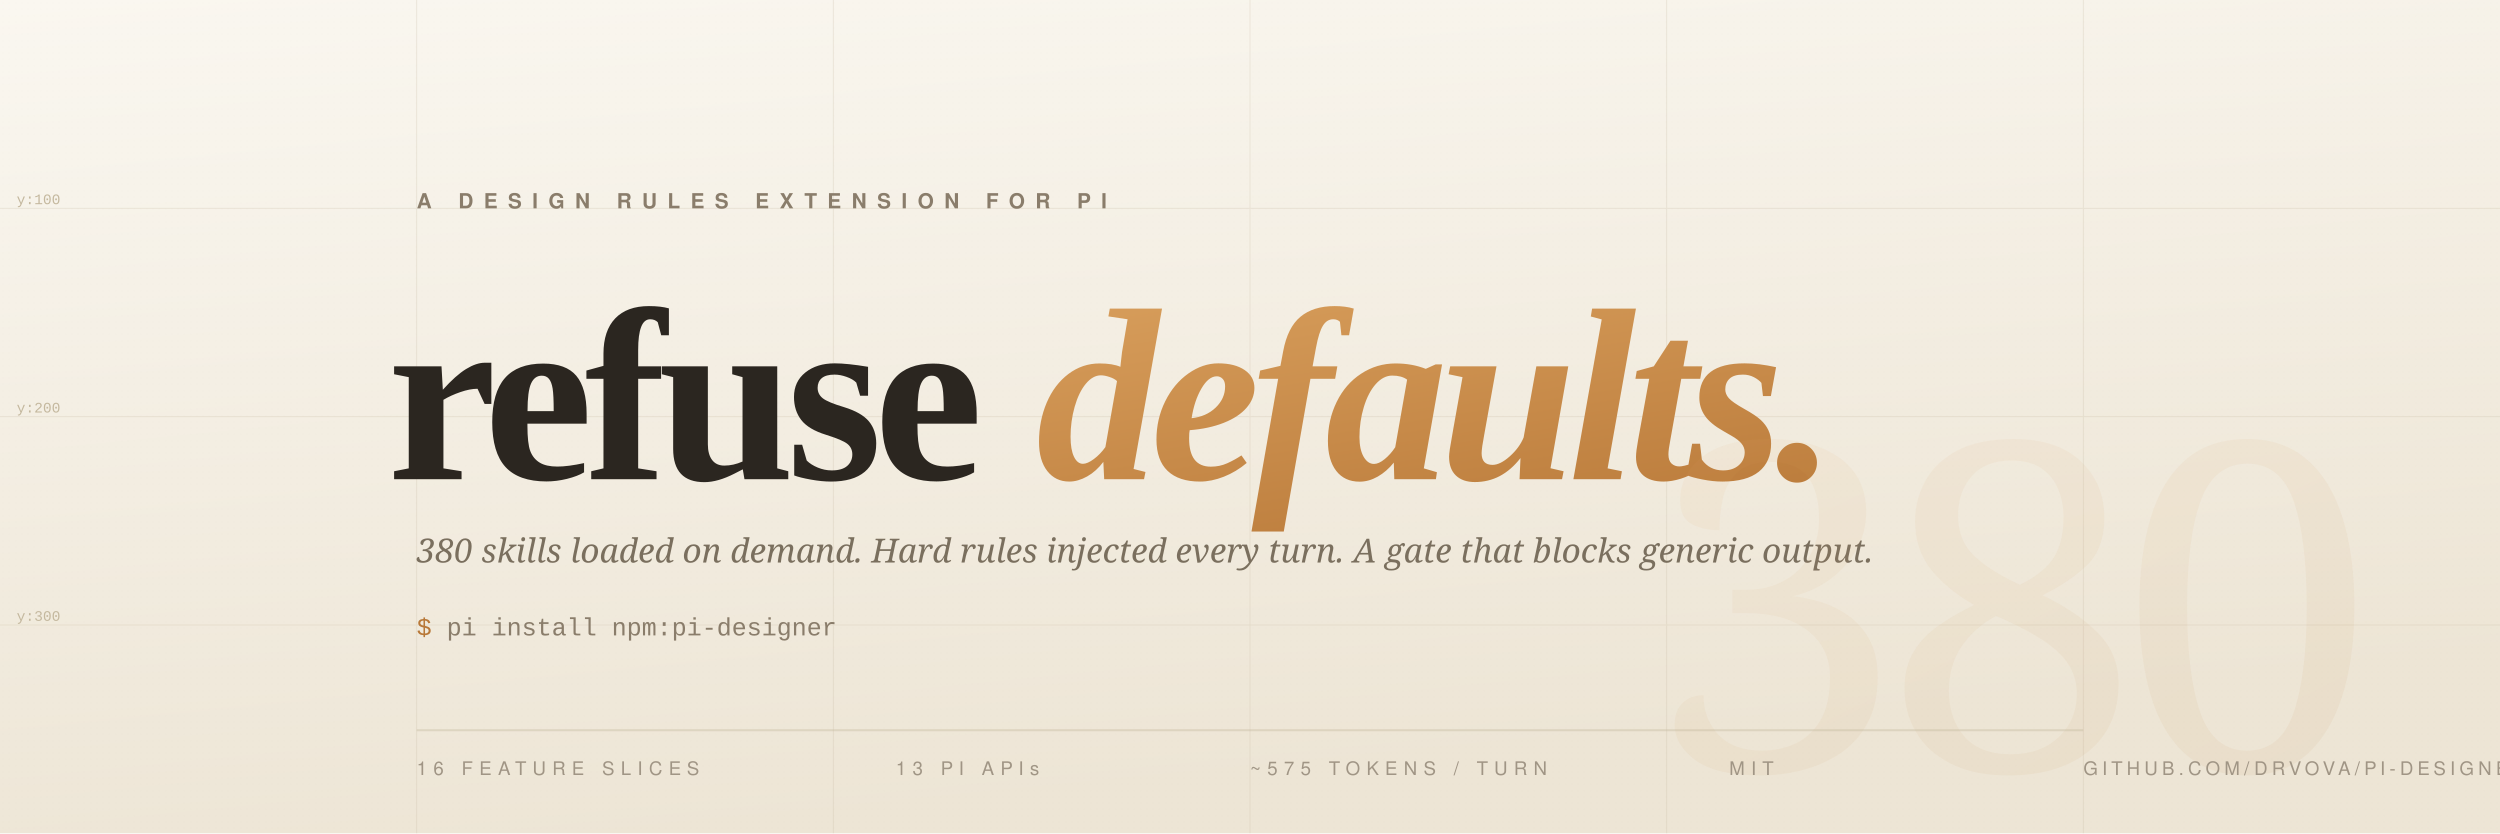
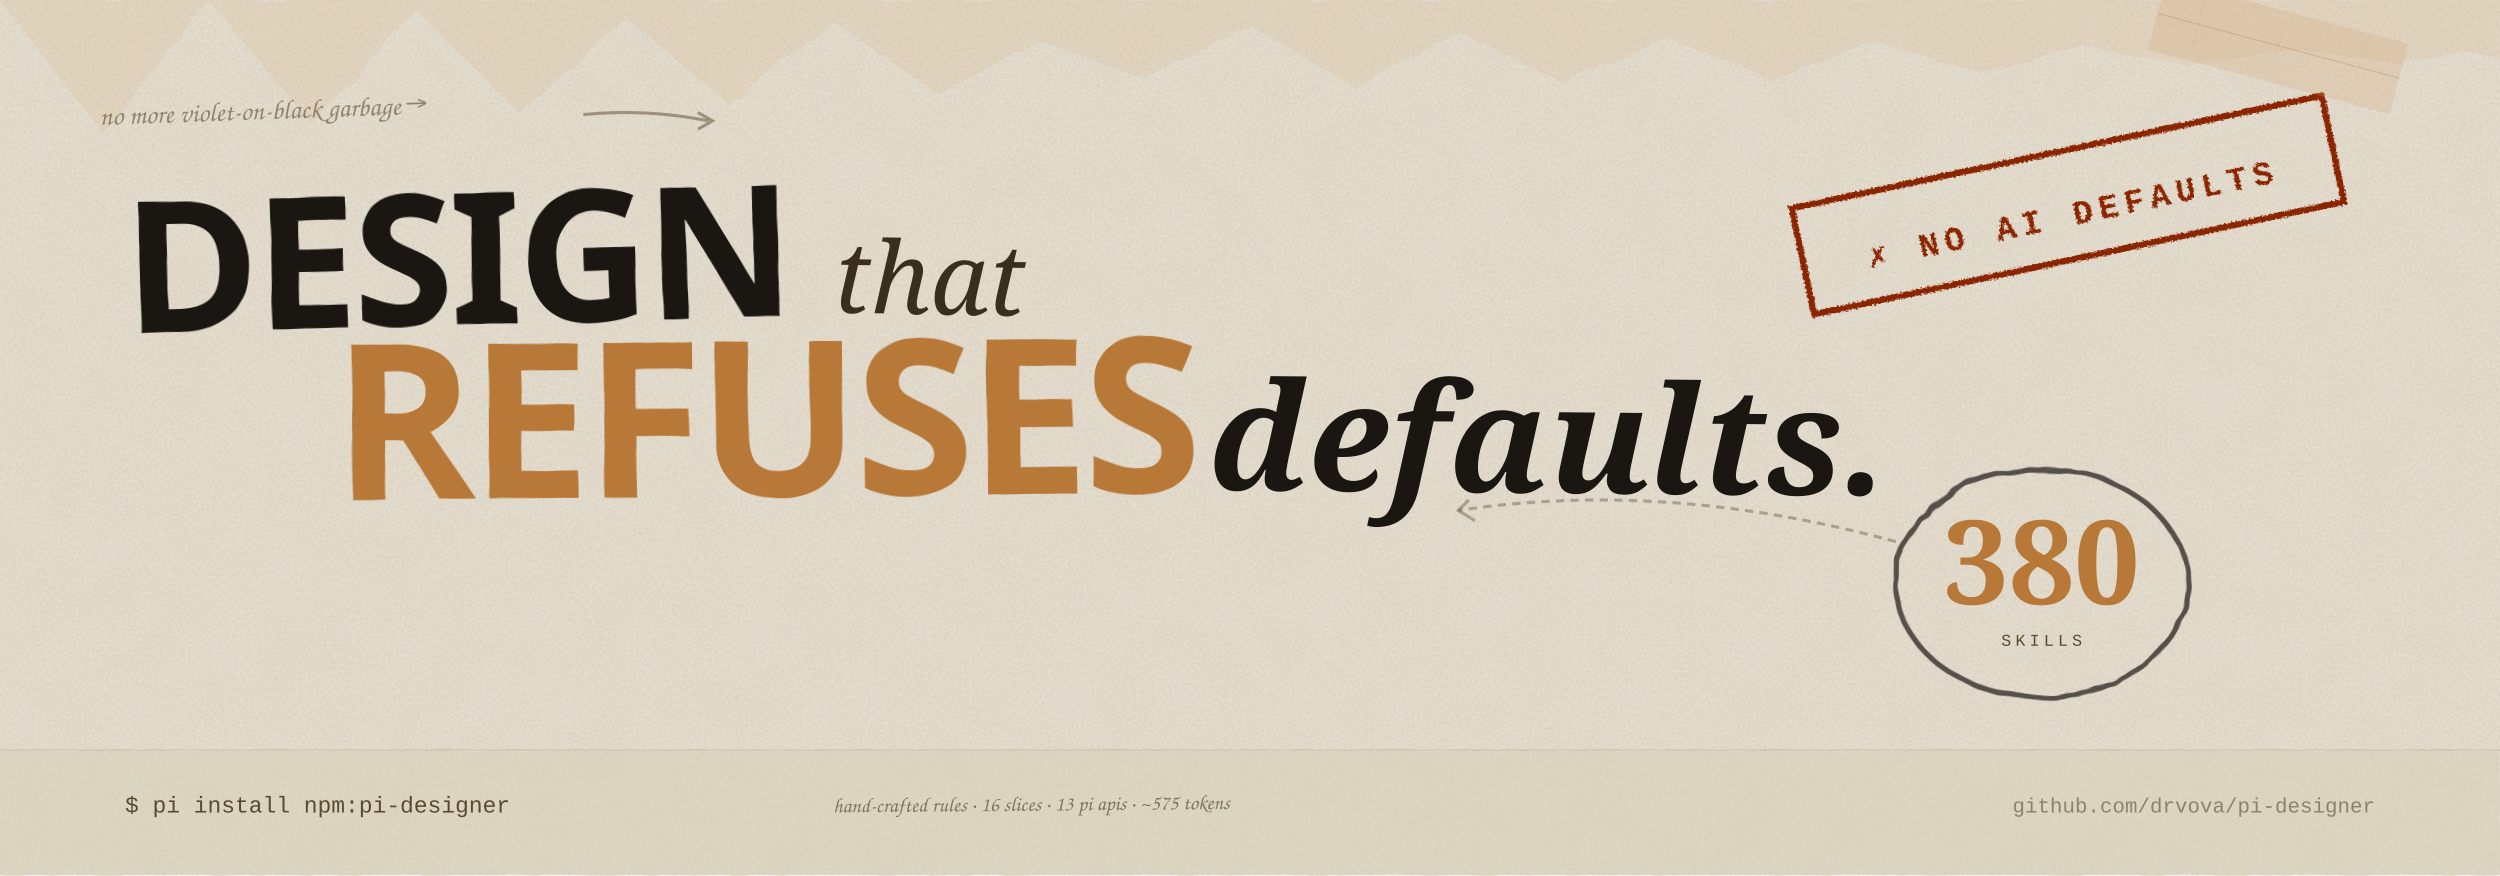
- <svg xmlns="http://www.w3.org/2000/svg" viewBox="0 0 1200 400">
+ <svg xmlns="http://www.w3.org/2000/svg" viewBox="0 0 1200 420">
  <defs>
-     <linearGradient id="bg" x1="0" y1="0" x2="0.3" y2="1">
-       <stop offset="0%" stop-color="#FAF7F0" />
-       <stop offset="100%" stop-color="#EDE5D5" />
-     </linearGradient>
-     <pattern id="noise" x="0" y="0" width="3" height="3" patternUnits="userSpaceOnUse">
-       <circle cx="1.5" cy="1.5" r="0.3" fill="#000" opacity="0.015" />
-     </pattern>
-     <linearGradient id="amberGrad" x1="0" y1="0" x2="1" y2="1">
-       <stop offset="0%" stop-color="#E0A865" />
-       <stop offset="100%" stop-color="#B87838" />
-     </linearGradient>
+     <filter id="paper" x="0" y="0" width="100%" height="100%">
+       <feTurbulence type="fractalNoise" baseFrequency="0.04" numOctaves="5" seed="3" />
+       <feColorMatrix values="0 0 0 0 0.92  0 0 0 0 0.88  0 0 0 0 0.80  0 0 0 0.15 0" />
+       <feComposite operator="over" in2="SourceGraphic" />
+     </filter>
+     <filter id="bleed" x="-20%" y="-20%" width="140%" height="140%">
+       <feGaussianBlur stdDeviation="0.8" />
+       <feTurbulence type="fractalNoise" baseFrequency="0.9" numOctaves="2" seed="7" />
+       <feDisplacementMap in="SourceGraphic" scale="2" />
+     </filter>
+     <filter id="rough">
+       <feTurbulence type="fractalNoise" baseFrequency="0.05" numOctaves="3" seed="12" />
+       <feDisplacementMap in="SourceGraphic" scale="4" />
+     </filter>
+     <filter id="grain" x="0" y="0" width="100%" height="100%">
+       <feTurbulence type="fractalNoise" baseFrequency="0.8" numOctaves="4" seed="5" />
+       <feColorMatrix values="0 0 0 0 0  0 0 0 0 0  0 0 0 0 0  0 0 0 0.08 0" />
+     </filter>
+     <filter id="ink" x="-10%" y="-10%" width="120%" height="120%">
+       <feTurbulence type="fractalNoise" baseFrequency="0.03" numOctaves="4" seed="8" />
+       <feDisplacementMap in="SourceGraphic" scale="1.5" />
+     </filter>
  </defs>
-   <rect width="1200" height="400" fill="url(#bg)" />
-   <rect width="1200" height="400" fill="url(#noise)" />
-   <g stroke="#C4B89E" stroke-width="0.5" opacity="0.25">
-     <line x1="0" y1="100" x2="1200" y2="100" />
-     <line x1="0" y1="200" x2="1200" y2="200" />
-     <line x1="0" y1="300" x2="1200" y2="300" />
-     <line x1="200" y1="0" x2="200" y2="400" />
-     <line x1="400" y1="0" x2="400" y2="400" />
-     <line x1="600" y1="0" x2="600" y2="400" />
-     <line x1="800" y1="0" x2="800" y2="400" />
-     <line x1="1000" y1="0" x2="1000" y2="400" />
+   <rect width="1200" height="420" fill="#E8E0D0" />
+   <rect width="1200" height="420" fill="#E8E0D0" filter="url(#paper)" />
+   <rect width="1200" height="420" filter="url(#grain)" />
+   <path d="M 0 0 L 1200 0 L 1200 28 L 1180 25 L 1150 30 L 1100 24 L 1050 32 L 1000 22 L 950 35 L 900 20 L 850 38 L 800 18 L 750 40 L 700 15 L 650 42 L 600 12 L 550 38 L 500 20 L 450 45 L 400 10 L 350 50 L 300 8 L 250 55 L 200 5 L 150 60 L 100 0 L 50 65 L 0 0 Z" fill="#D4A574" opacity="0.15" filter="url(#rough)" />
+   <text x="48" y="60" font-family="'Comic Sans MS', 'Marker Felt', cursive" font-size="13" fill="#5C4A30" opacity="0.6" transform="rotate(-2 48 60)">
+     no more violet-on-black garbage →
+   </text>
+   <path d="M 280 55 Q 310 52 340 58" stroke="#5C4A30" stroke-width="1.5" fill="none" opacity="0.5" />
+   <path d="M 335 54 L 342 58 L 335 62" stroke="#5C4A30" stroke-width="1.5" fill="none" opacity="0.5" />
+   <text x="60" y="160" font-family="'Impact', 'Haettenschweiler', sans-serif" font-size="88" font-weight="900" fill="#1A1612" letter-spacing="-2" transform="rotate(-1.5 60 160)" filter="url(#ink)">
+     DESIGN
+   </text>
+   <text x="400" y="150" font-family="Georgia, serif" font-size="48" font-style="italic" fill="#3A2E20" transform="rotate(1 400 150)">
+     that
+   </text>
+   <text x="160" y="240" font-family="'Impact', sans-serif" font-size="104" font-weight="900" fill="#B87838" letter-spacing="-3" transform="rotate(-0.5 160 240)" filter="url(#ink)">
+     REFUSES
+   </text>
+   <text x="580" y="235" font-family="Georgia, serif" font-size="72" font-style="italic" font-weight="700" fill="#1A1612" transform="rotate(0.5 580 235)">
+     defaults.
+   </text>
+   <g transform="translate(860, 100) rotate(-12)" filter="url(#bleed)">
+     <rect x="0" y="0" width="260" height="52" fill="none" stroke="#8B2500" stroke-width="3" />
+     <text x="130" y="36" text-anchor="middle" font-family="'Courier New', monospace" font-size="16" font-weight="700" fill="#8B2500" letter-spacing="3">
+       ✗ NO AI DEFAULTS
+     </text>
  </g>
-   <text x="8" y="98" font-family="'Courier New', monospace" font-size="7" fill="#C4B89E">y:100</text>
-   <text x="8" y="198" font-family="'Courier New', monospace" font-size="7" fill="#C4B89E">y:200</text>
-   <text x="8" y="298" font-family="'Courier New', monospace" font-size="7" fill="#C4B89E">y:300</text>
-   <text x="200" y="100" font-family="Helvetica, Arial, sans-serif" font-size="10" letter-spacing="5" fill="#8A7D6B" font-weight="700">A DESIGN RULES EXTENSION FOR PI</text>
-   <text x="186" y="230" font-family="Georgia, 'Times New Roman', serif" font-size="118" font-weight="700" fill="#2B2620" letter-spacing="-4">
-     refuse <tspan font-style="italic" fill="url(#amberGrad)">defaults.</tspan>
+   <g transform="translate(1040, -10) rotate(15)">
+     <rect x="0" y="0" width="120" height="35" fill="#D4A574" opacity="0.25" />
+     <line x1="0" y1="17" x2="120" y2="17" stroke="#A07040" stroke-width="0.5" opacity="0.3" />
+     <line x1="20" y1="5" x2="20" y2="30" stroke="#A07040" stroke-width="0.3" opacity="0.2" stroke-dasharray="2 3" />
+     <line x1="60" y1="5" x2="60" y2="30" stroke="#A07040" stroke-width="0.3" opacity="0.2" stroke-dasharray="2 3" />
+     <line x1="100" y1="5" x2="100" y2="30" stroke="#A07040" stroke-width="0.3" opacity="0.2" stroke-dasharray="2 3" />
+   </g>
+   <ellipse cx="980" cy="280" rx="70" ry="55" fill="none" stroke="#1A1612" stroke-width="2.5" filter="url(#rough)" opacity="0.7" />
+   <text x="980" y="290" text-anchor="middle" font-family="Georgia, serif" font-size="56" font-weight="700" fill="#B87838">380</text>
+   <text x="980" y="310" text-anchor="middle" font-family="'Courier New', monospace" font-size="8" fill="#5C4A30" letter-spacing="2">SKILLS</text>
+   <path d="M 910 260 Q 800 230 700 245" stroke="#5C4A30" stroke-width="1.5" fill="none" opacity="0.4" stroke-dasharray="4 3" />
+   <path d="M 705 240 L 700 245 L 708 250" stroke="#5C4A30" stroke-width="1.5" fill="none" opacity="0.4" />
+   <path d="M 0 360 L 1200 360 L 1200 420 L 0 420 Z" fill="#D4CFB8" opacity="0.5" filter="url(#rough)" />
+   <path d="M 0 360 L 1200 360" stroke="#A09585" stroke-width="0.5" opacity="0.3" />
+   <text x="60" y="390" font-family="'Courier New', monospace" font-size="11" fill="#5C4A30">
+     $ pi install npm:pi-designer
  </text>
-   <text x="200" y="270" font-family="Georgia, serif" font-size="16" font-style="italic" fill="#7A6F5E">
-     380 skills loaded on demand. Hard rules injected every turn. A gate that blocks generic output.
+   <text x="400" y="390" font-family="'Comic Sans MS', cursive" font-size="10" fill="#5C4A30" opacity="0.7" transform="rotate(-0.5 400 390)">
+     hand-crafted rules · 16 slices · 13 pi apis · ~575 tokens
  </text>
-   <text x="200" y="305" font-family="'Courier New', monospace" font-size="12" fill="#8A7D6B">
-     <tspan fill="#B87838">$</tspan> pi install npm:pi-designer
-   </text>
-   <text x="1140" y="370" text-anchor="end" font-family="Georgia, serif" font-size="220" font-weight="400" fill="url(#amberGrad)" opacity="0.07" letter-spacing="-10">380</text>
-   <rect x="200" y="350" width="800" height="1" fill="#C4B89E" opacity="0.4" />
-   <text x="200" y="372" font-family="Helvetica, Arial, sans-serif" font-size="9" fill="#A09585" letter-spacing="3">
-     16 FEATURE SLICES
-   </text>
-   <text x="430" y="372" font-family="Helvetica, Arial, sans-serif" font-size="9" fill="#A09585" letter-spacing="3">
-     13 PI APIs
-   </text>
-   <text x="600" y="372" font-family="Helvetica, Arial, sans-serif" font-size="9" fill="#A09585" letter-spacing="3">
-     ~575 TOKENS / TURN
-   </text>
-   <text x="830" y="372" font-family="Helvetica, Arial, sans-serif" font-size="9" fill="#A09585" letter-spacing="3">
-     MIT
-   </text>
-   <text x="1000" y="372" font-family="Helvetica, Arial, sans-serif" font-size="9" fill="#A09585" letter-spacing="2">
-     GITHUB.COM/DRVOVA/PI-DESIGNER
+   <text x="1140" y="390" text-anchor="end" font-family="'Courier New', monospace" font-size="10" fill="#5C4A30" opacity="0.6">
+     github.com/drvova/pi-designer
  </text>
</svg>
